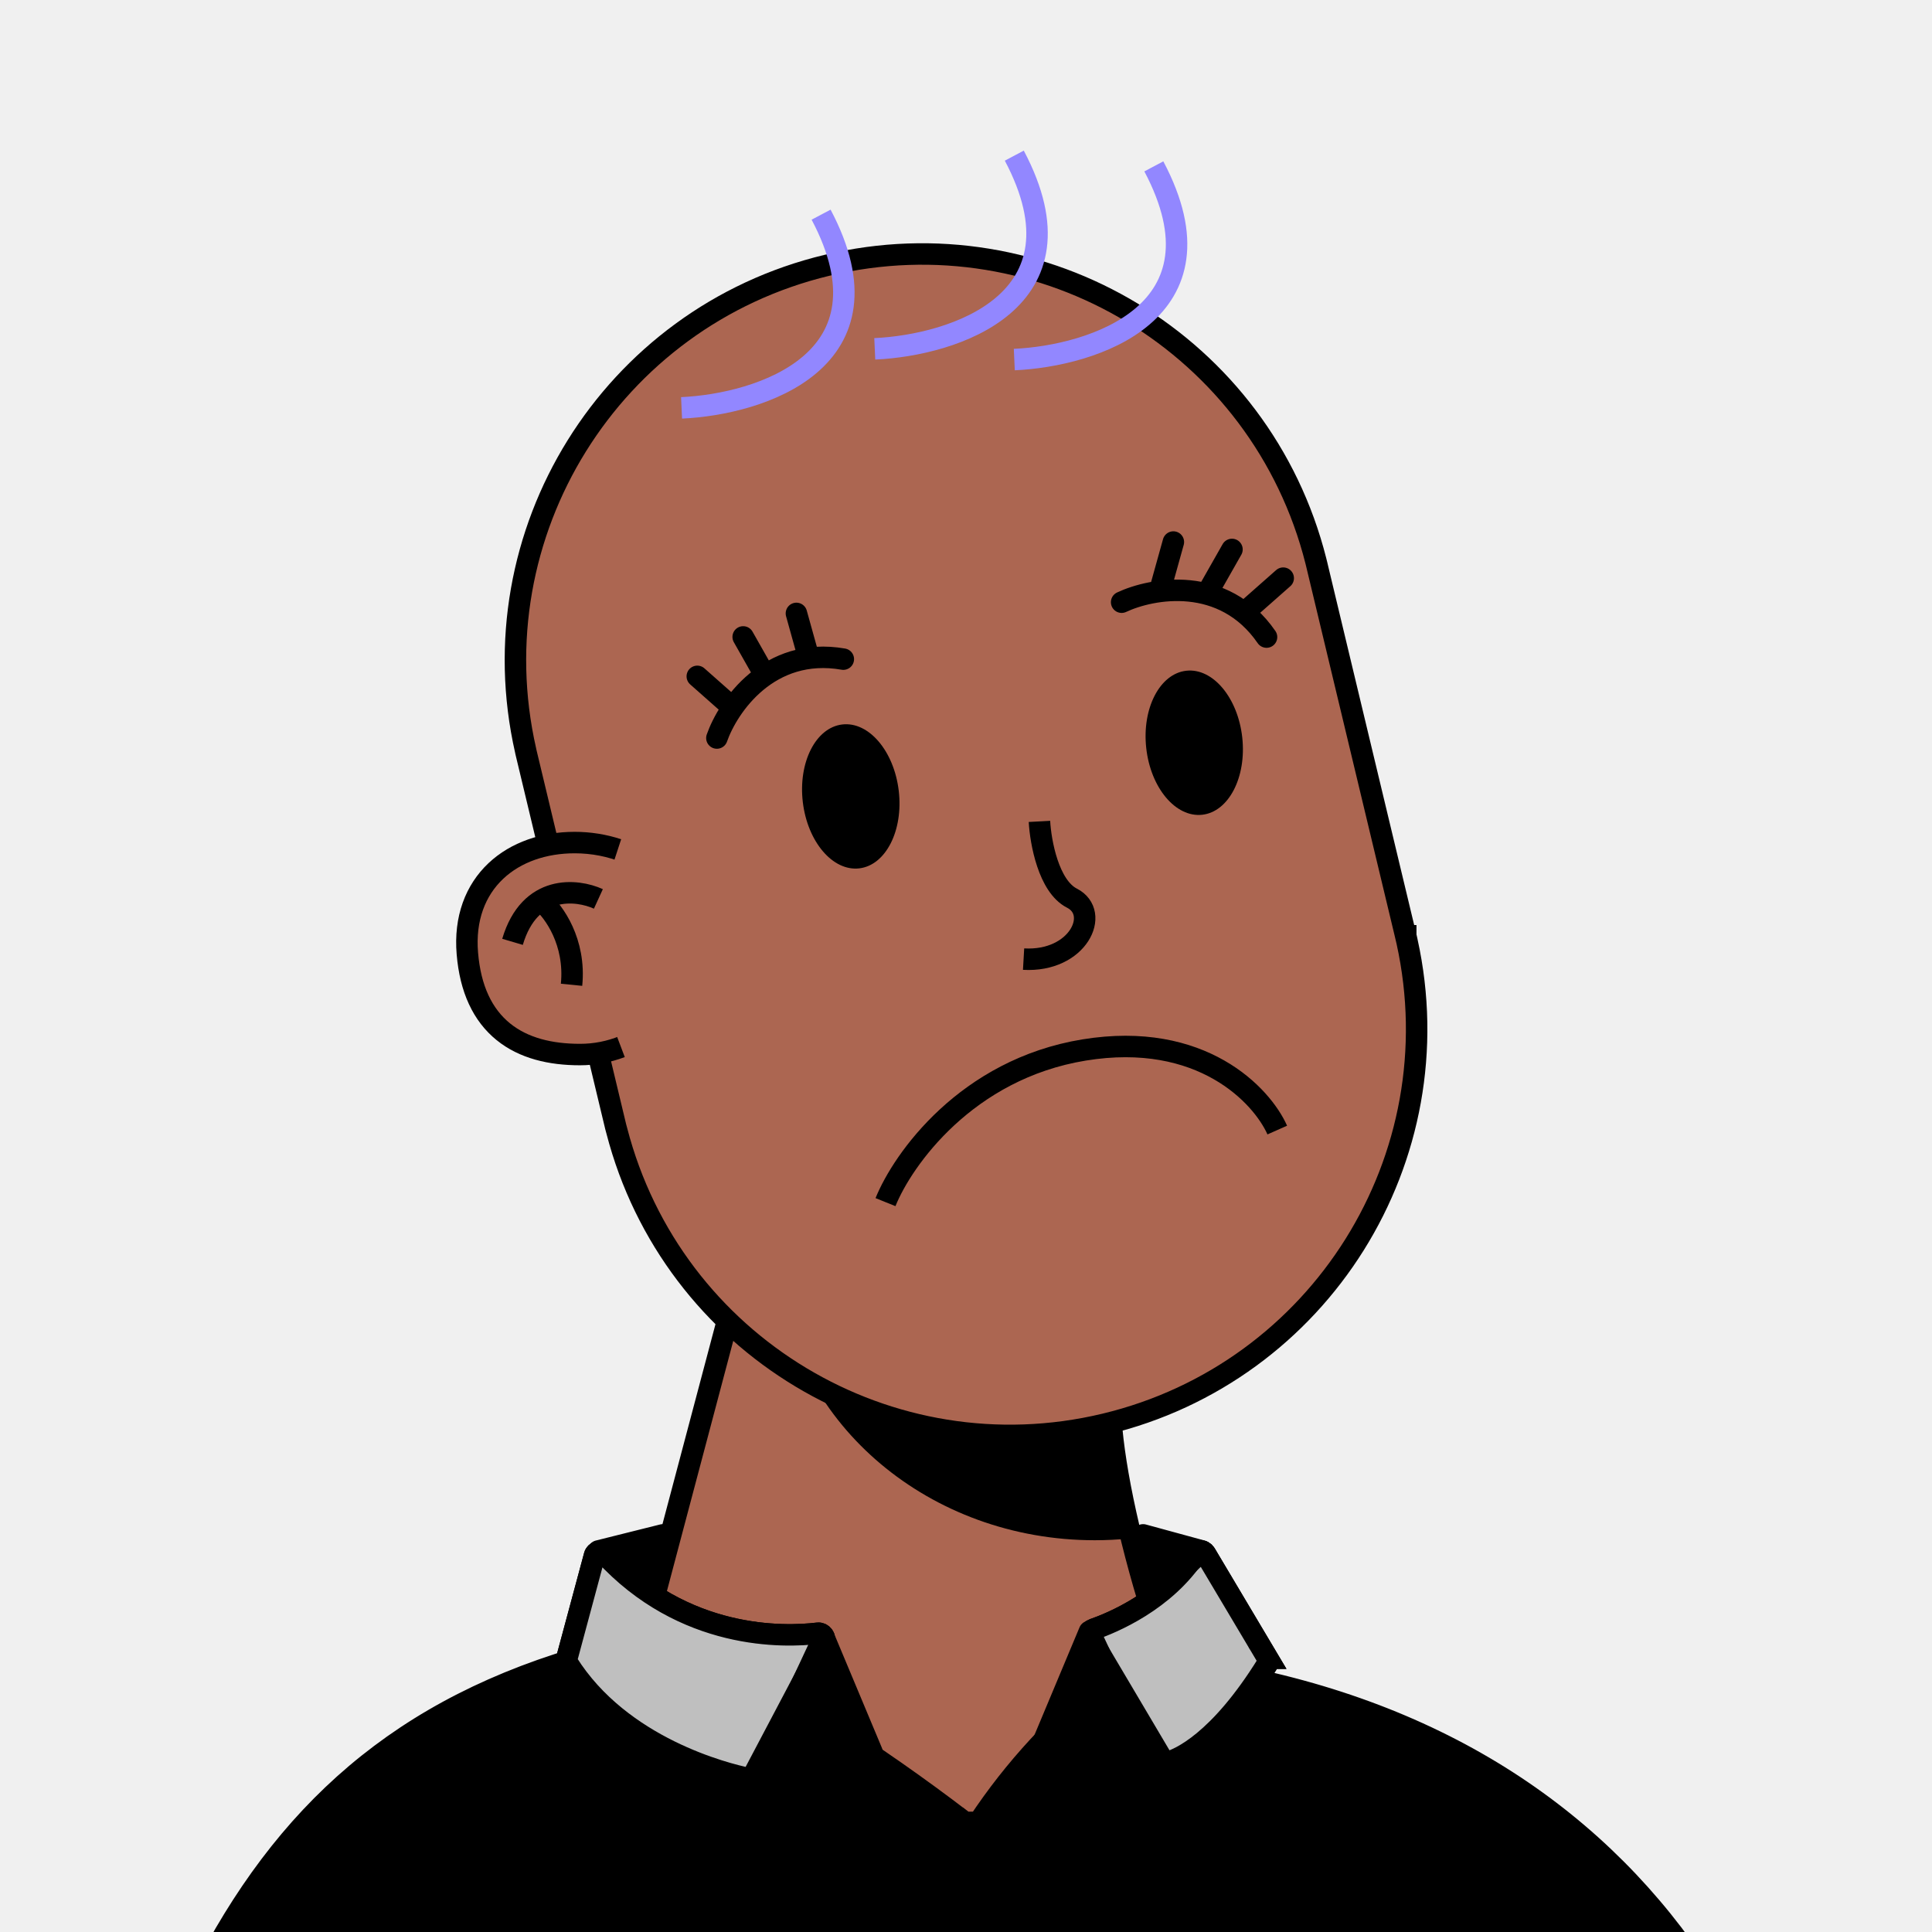
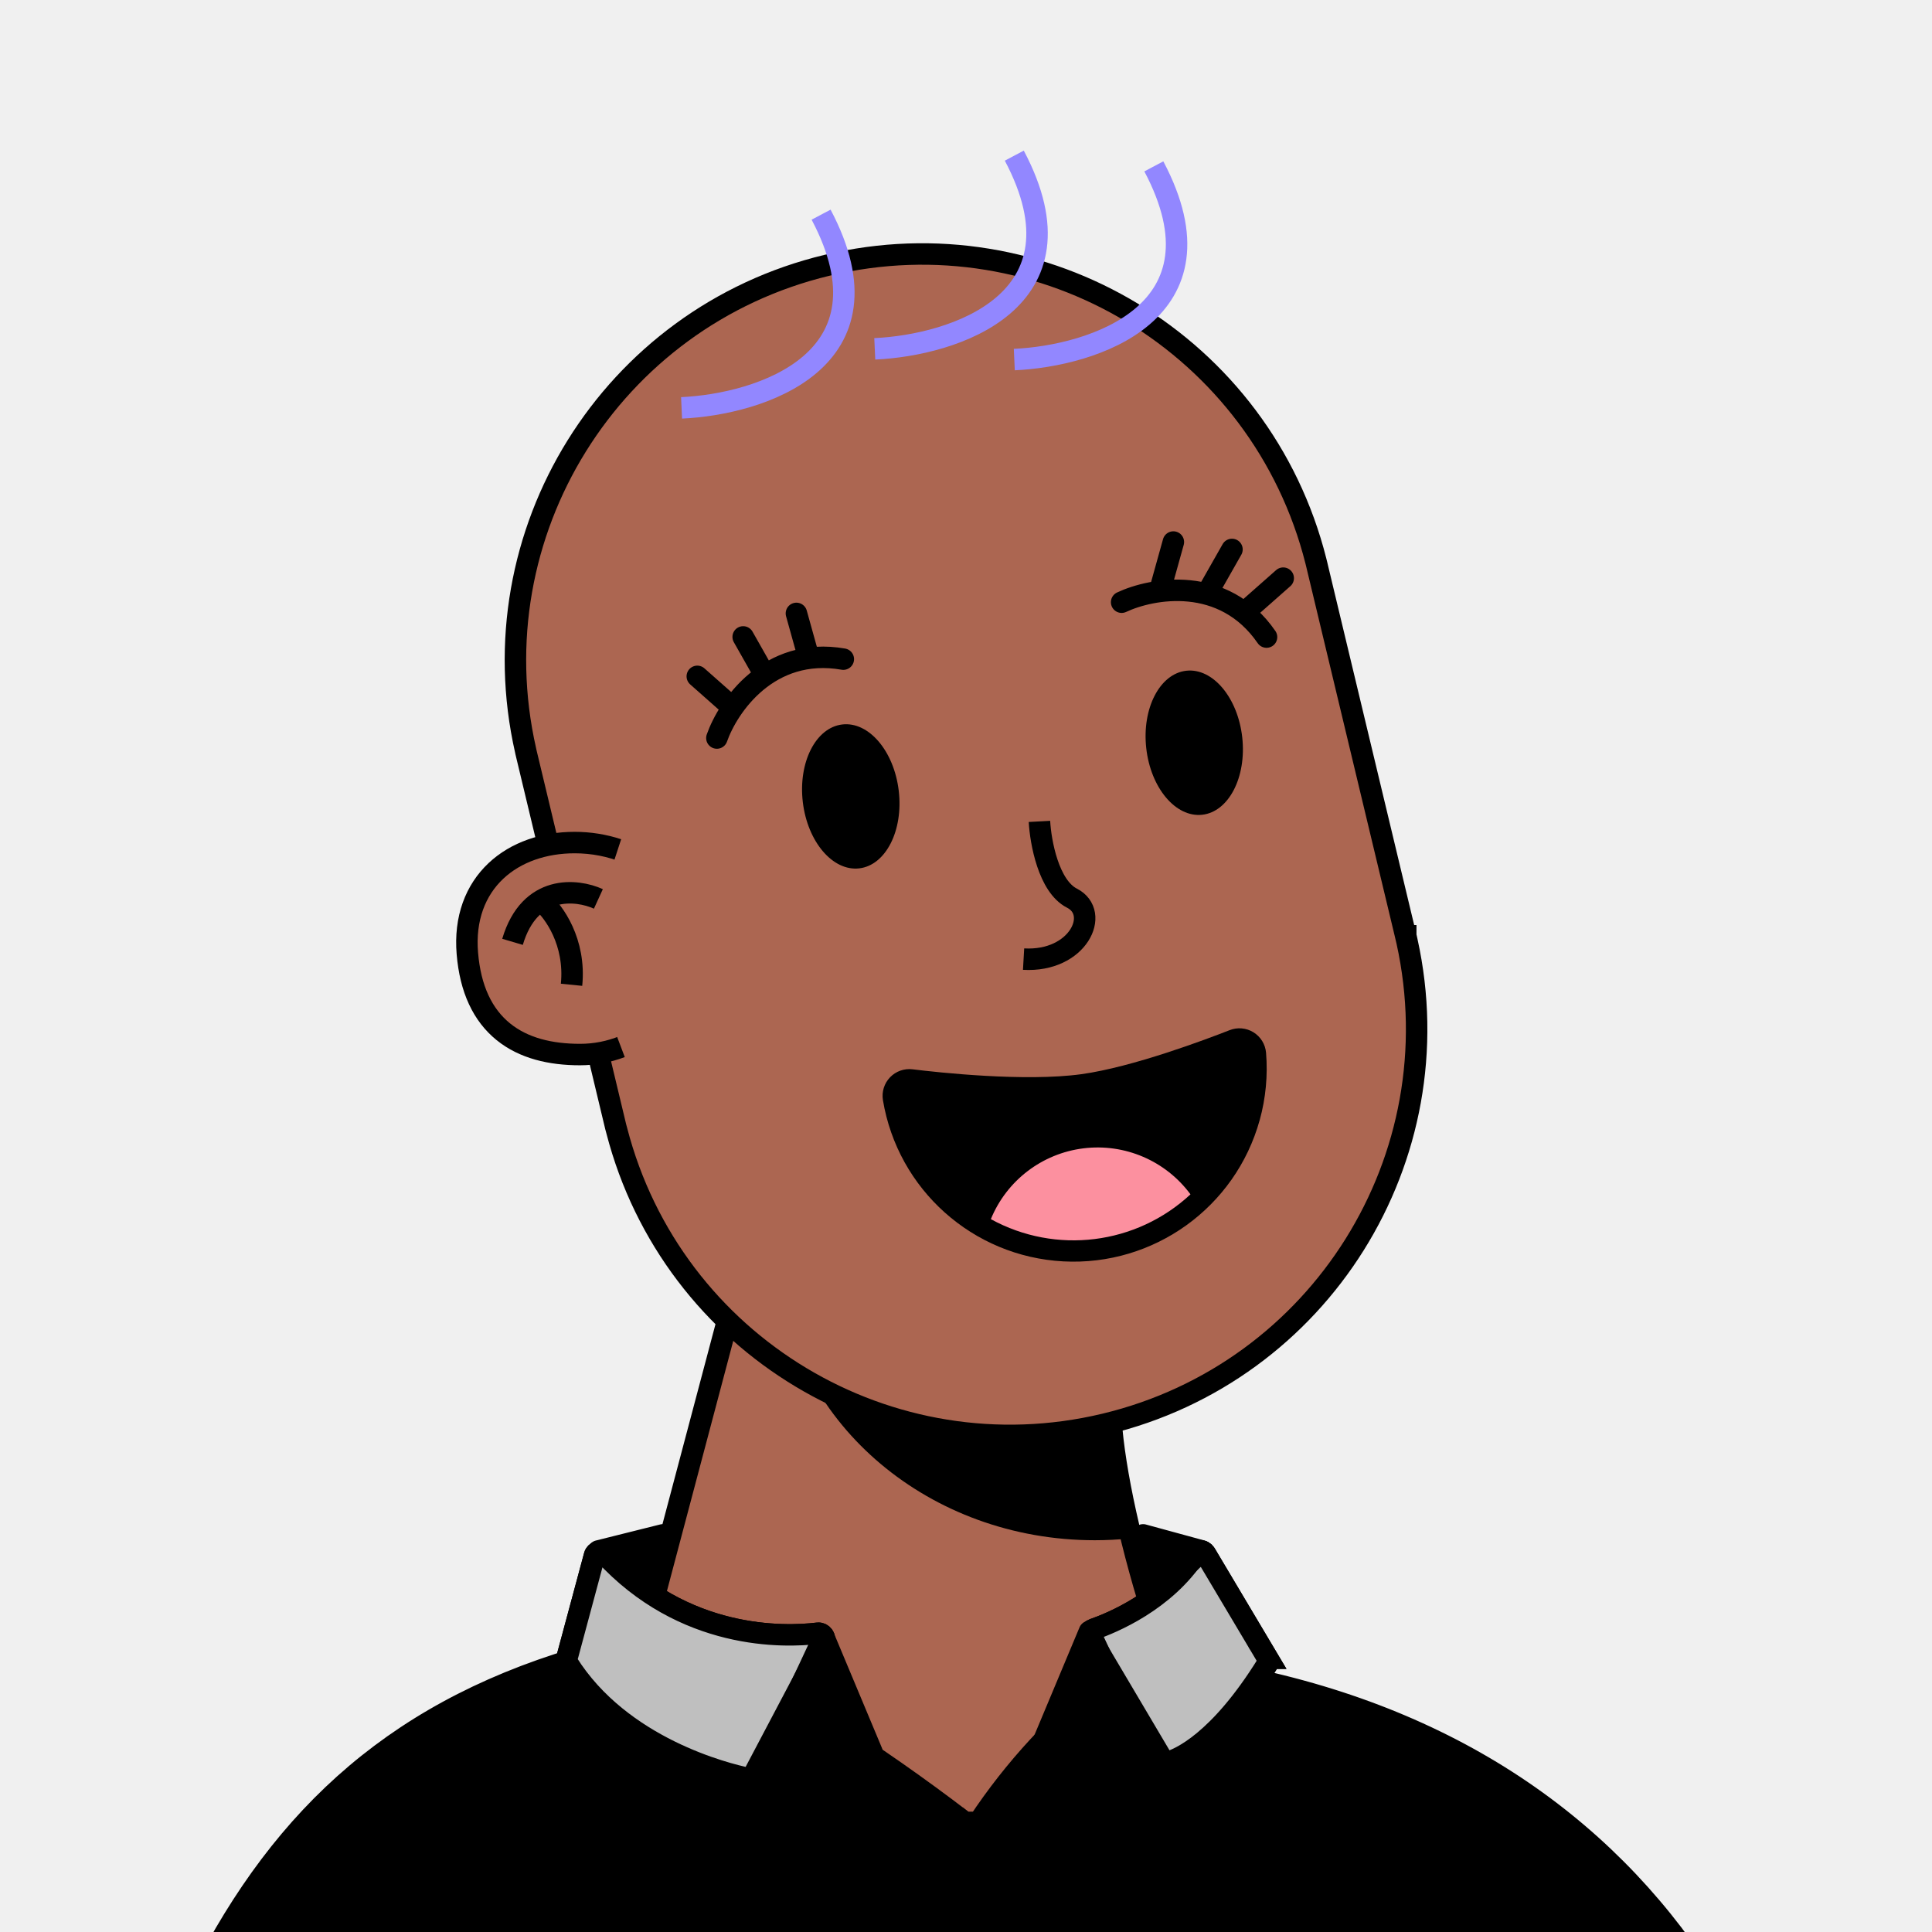
<svg xmlns="http://www.w3.org/2000/svg" viewBox="0 0 360 360" fill="none" shape-rendering="auto">
  <mask id="viewboxMask">
    <rect width="360" height="360" rx="0" ry="0" x="0" y="0" fill="#fff" />
  </mask>
  <g mask="url(#viewboxMask)">
    <g transform="translate(80 23)">
      <path d="M154 319.5c-14.4-20-25.67-58.67-27-78L58.5 212 30 319.5h124Z" fill="#ac6651" stroke="#000" stroke-width="4" />
      <path d="M130.37 263.69c-2.1.2-4.22.31-6.37.31-30.78 0-56.05-21.57-58.76-49.1L127 241.5c.38 5.48 1.55 13.32 3.37 22.19Z" fill="#000" style="mix-blend-mode:multiply" />
      <path d="M181.94 151.37v.01l.1.4.14.65A75.72 75.72 0 0 1 34.93 187.7l-.2-.74L18 117.13l-.06-.29A75.72 75.72 0 0 1 165.2 81.55l.05.21.02.08.05.2.05.2v.01l16.4 68.44.08.34.08.34Z" fill="#ac6651" stroke="#000" stroke-width="4" />
      <g transform="translate(34 102.3)" />
    </g>
    <g transform="translate(170 183)">
-       <path d="M-5 41c3.21-7.96 15.1-24.77 37-28.35 21.9-3.58 33.13 8.46 36 14.92" stroke="#000000" stroke-width="4" />
+       <path d="M64.73 25.7a36 36 0 0 0 1.18-12.54 4.98 4.98 0 0 0-6.8-4.2c-4.26 1.67-18.03 6.88-27.62 8.2-10.52 1.44-26.66-.32-31.44-.91a4.98 4.98 0 0 0-5.53 5.74 36 36 0 0 0 70.21 3.7Z" fill="#000000" />
+       <path d="M51.83 39.55a32 32 0 0 1-37.2 4.62 21.5 21.5 0 0 1 37.2-4.62Z" fill="#FC909F" />
    </g>
    <g transform="translate(110 102)">
      <path d="M99 10.21c5.67-2.66 19-5.1 27 6.5M23.58 35.52c2.07-5.9 9.68-17.12 23.56-14.7M26.07 29.46l-6.14-5.43M122.96 11.16l6.15-5.43M32.52 23.81l-4.04-7.13M115.51 7.51l4.05-7.13M40.6 20.2l-2.2-7.9M106.44 6.9l2.2-7.9" stroke="#000000" stroke-width="4" stroke-linecap="round" />
    </g>
    <g transform="translate(49 11)">
      <path d="M140 56c14.67-.67 40.4-8.8 26-36M114 54c14.67-.67 40.4-8.8 26-36M78 65c14.67-.67 40.4-8.8 26-36" stroke="#9287ff" stroke-width="4" />
    </g>
    <g transform="translate(142 119)">
      <g fill="#000000">
        <ellipse cx="16.53" cy="29.4" rx="9" ry="13.5" transform="rotate(-6.78 16.53 29.4)" />
        <ellipse cx="80.53" cy="19.4" rx="9" ry="13.5" transform="rotate(-6.28 80.53 19.4)" />
      </g>
      <g transform="translate(-40 -8)" />
    </g>
    <g transform="rotate(-8 1149.44 -1186.92)">
      <path d="M16.5 7c-.33 3.83 0 12.2 4 15 5 3.5-.5 12-10.5 10" stroke="#000" stroke-width="4" />
    </g>
    <g transform="translate(84 154)">
      <path d="M30.5 6.18A23.78 23.78 0 0 0 23.08 5c-10.5 0-19 6.5-18 18.5 1.04 12.5 8.5 17 19 17A19.6 19.6 0 0 0 31 39.23" stroke="#000" stroke-width="8" />
      <path d="M31.5 39.04a19.38 19.38 0 0 1-7.42 1.46c-10.5 0-17.96-4.5-19-17-1-12 7.5-18.5 18-18.5 3.14 0 6.19.6 8.92 1.73l-.5 32.3Z" fill="#ac6651" />
      <path d="M27.5 13.5c-4-1.83-12.8-2.8-16 8" stroke="#000" stroke-width="4" />
      <path d="M17 14c2.17 1.83 6.3 7.5 5.5 15.5" stroke="#000" stroke-width="4" />
      <g transform="translate(3 35)" />
    </g>
    <g transform="translate(53 272)">
      <g stroke="#000" stroke-width="4">
        <path d="M126.77 67.58 128 66l-1.23 1.58 1.72 1.34 1.19-1.83v-.02l.05-.06.04-.05a28.57 28.57 0 0 1 .8-1.18 112.35 112.35 0 0 1 11.5-14.05c3.67-3.78 7.83-7.4 12.13-9.93 4.31-2.53 8.58-3.84 12.53-3.3C209.17 44.2 240.4 63 260.67 91h-273.3c16.3-29.34 39.49-48.02 77.07-56.59 1.6-.36 3.78-.25 6.5.38 2.7.63 5.77 1.73 9.09 3.19 6.62 2.9 14.02 7.16 20.97 11.56a355.78 355.78 0 0 1 25.24 17.63l.4.3.1.08.02.02h.01Z" fill="#000000" />
        <path d="m52.61 37.08 5.17-19.23c.2-.78 1.22-1 1.76-.4C74.4 33.7 93.16 33.08 99.4 32.33c.84-.1 1.5.82 1.1 1.58L87.34 58.86c-.2.38-.62.6-1.04.5-3.95-.82-23.62-5.63-33.57-21.5a1 1 0 0 1-.12-.78ZM183.2 36.98 171.61 17.5c-.4-.66-1.37-.65-1.79 0-5.73 8.83-15.63 12.9-19.09 14.1-.62.22-.9.96-.57 1.53l13.5 22.81c.2.34.59.53.97.42 2.13-.61 9.46-3.67 18.54-18.34a1 1 0 0 0 .01-1.04Z" fill="#000000" />
        <path d="m52.61 37.08 5.17-19.23c.2-.78 1.22-1 1.76-.4C74.4 33.7 93.16 33.08 99.4 32.33c.84-.1 1.5.82 1.1 1.58L87.34 58.86c-.2.38-.62.6-1.04.5-3.95-.82-23.62-5.63-33.57-21.5a1 1 0 0 1-.12-.78ZM183.2 36.98 171.61 17.5c-.4-.66-1.37-.65-1.79 0-5.73 8.83-15.63 12.9-19.09 14.1-.62.22-.9.96-.57 1.53l13.5 22.81c.2.34.59.53.97.42 2.13-.61 9.46-3.67 18.54-18.34a1 1 0 0 0 .01-1.04Z" fill="#fff" fill-opacity=".75" />
        <path d="m109.5 54.5-9-21.5-7 15 16 6.5ZM141 53.5l9-21.5 7 15-16 6.5ZM70.5 14l-12 3 10 6.5 2-9.5ZM160 14l11 3-7 6.5-4-9.5Z" fill="#000" stroke-linejoin="round" />
      </g>
    </g>
  </g>
</svg>
